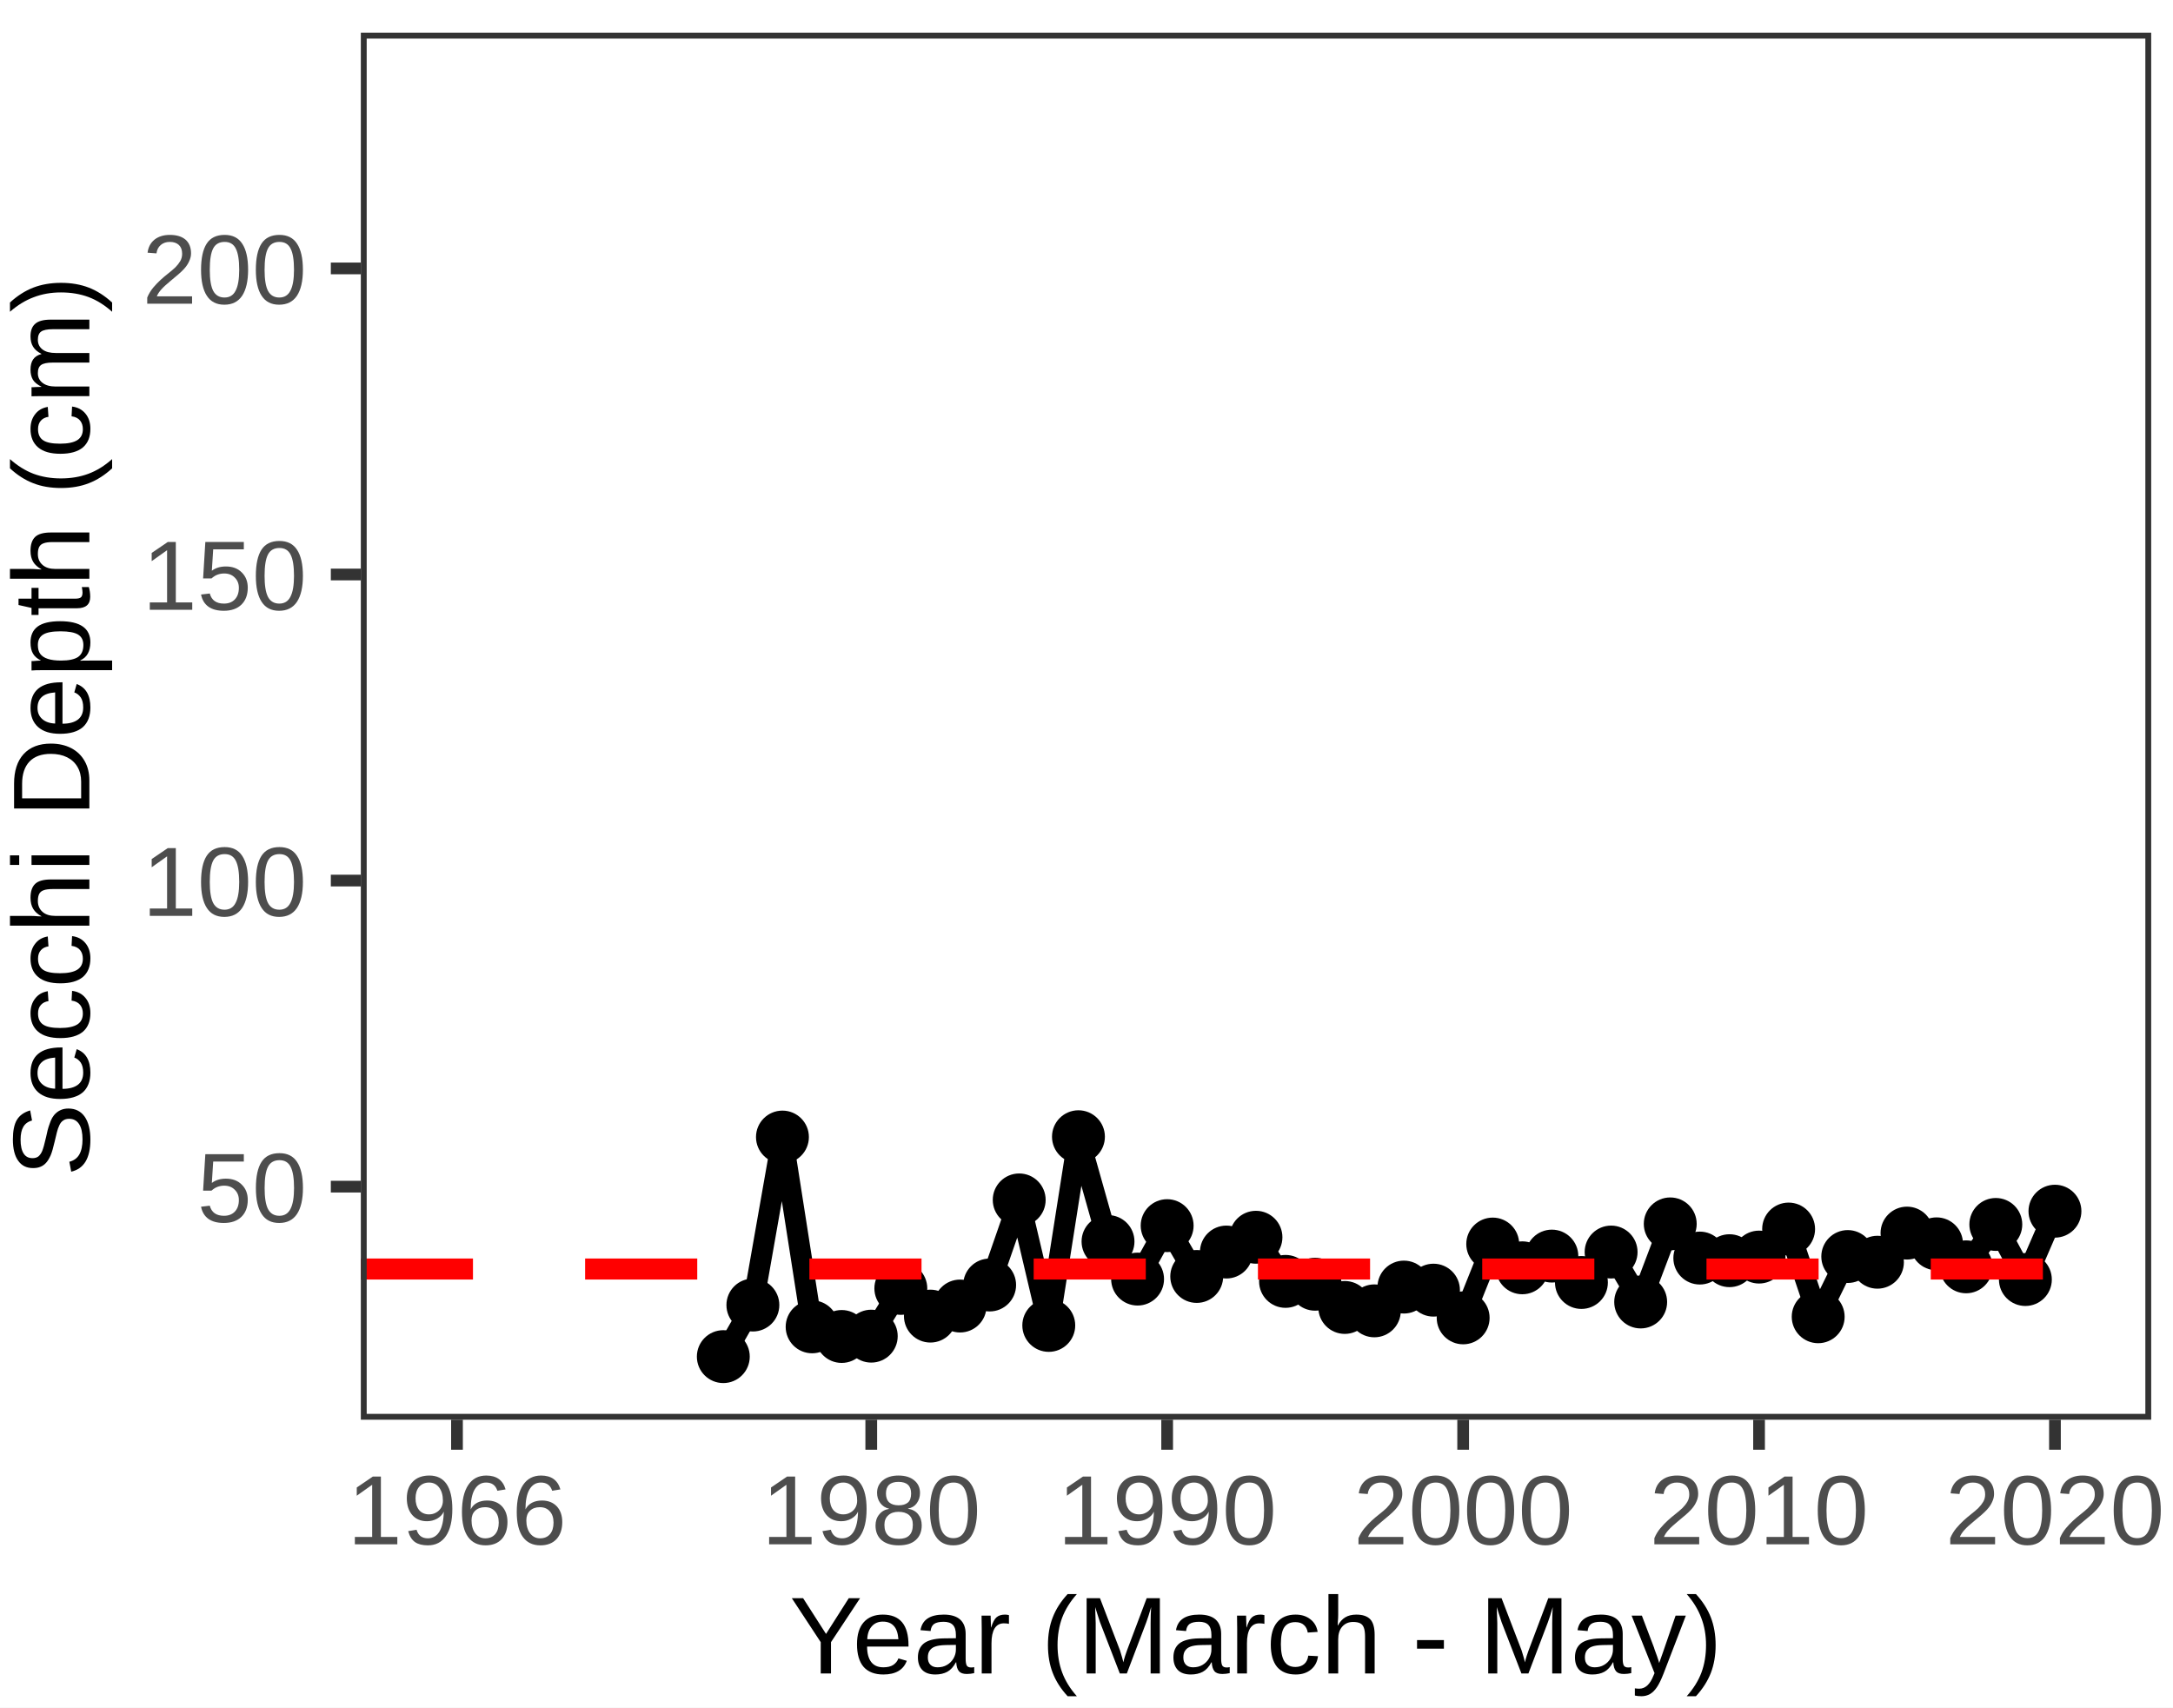
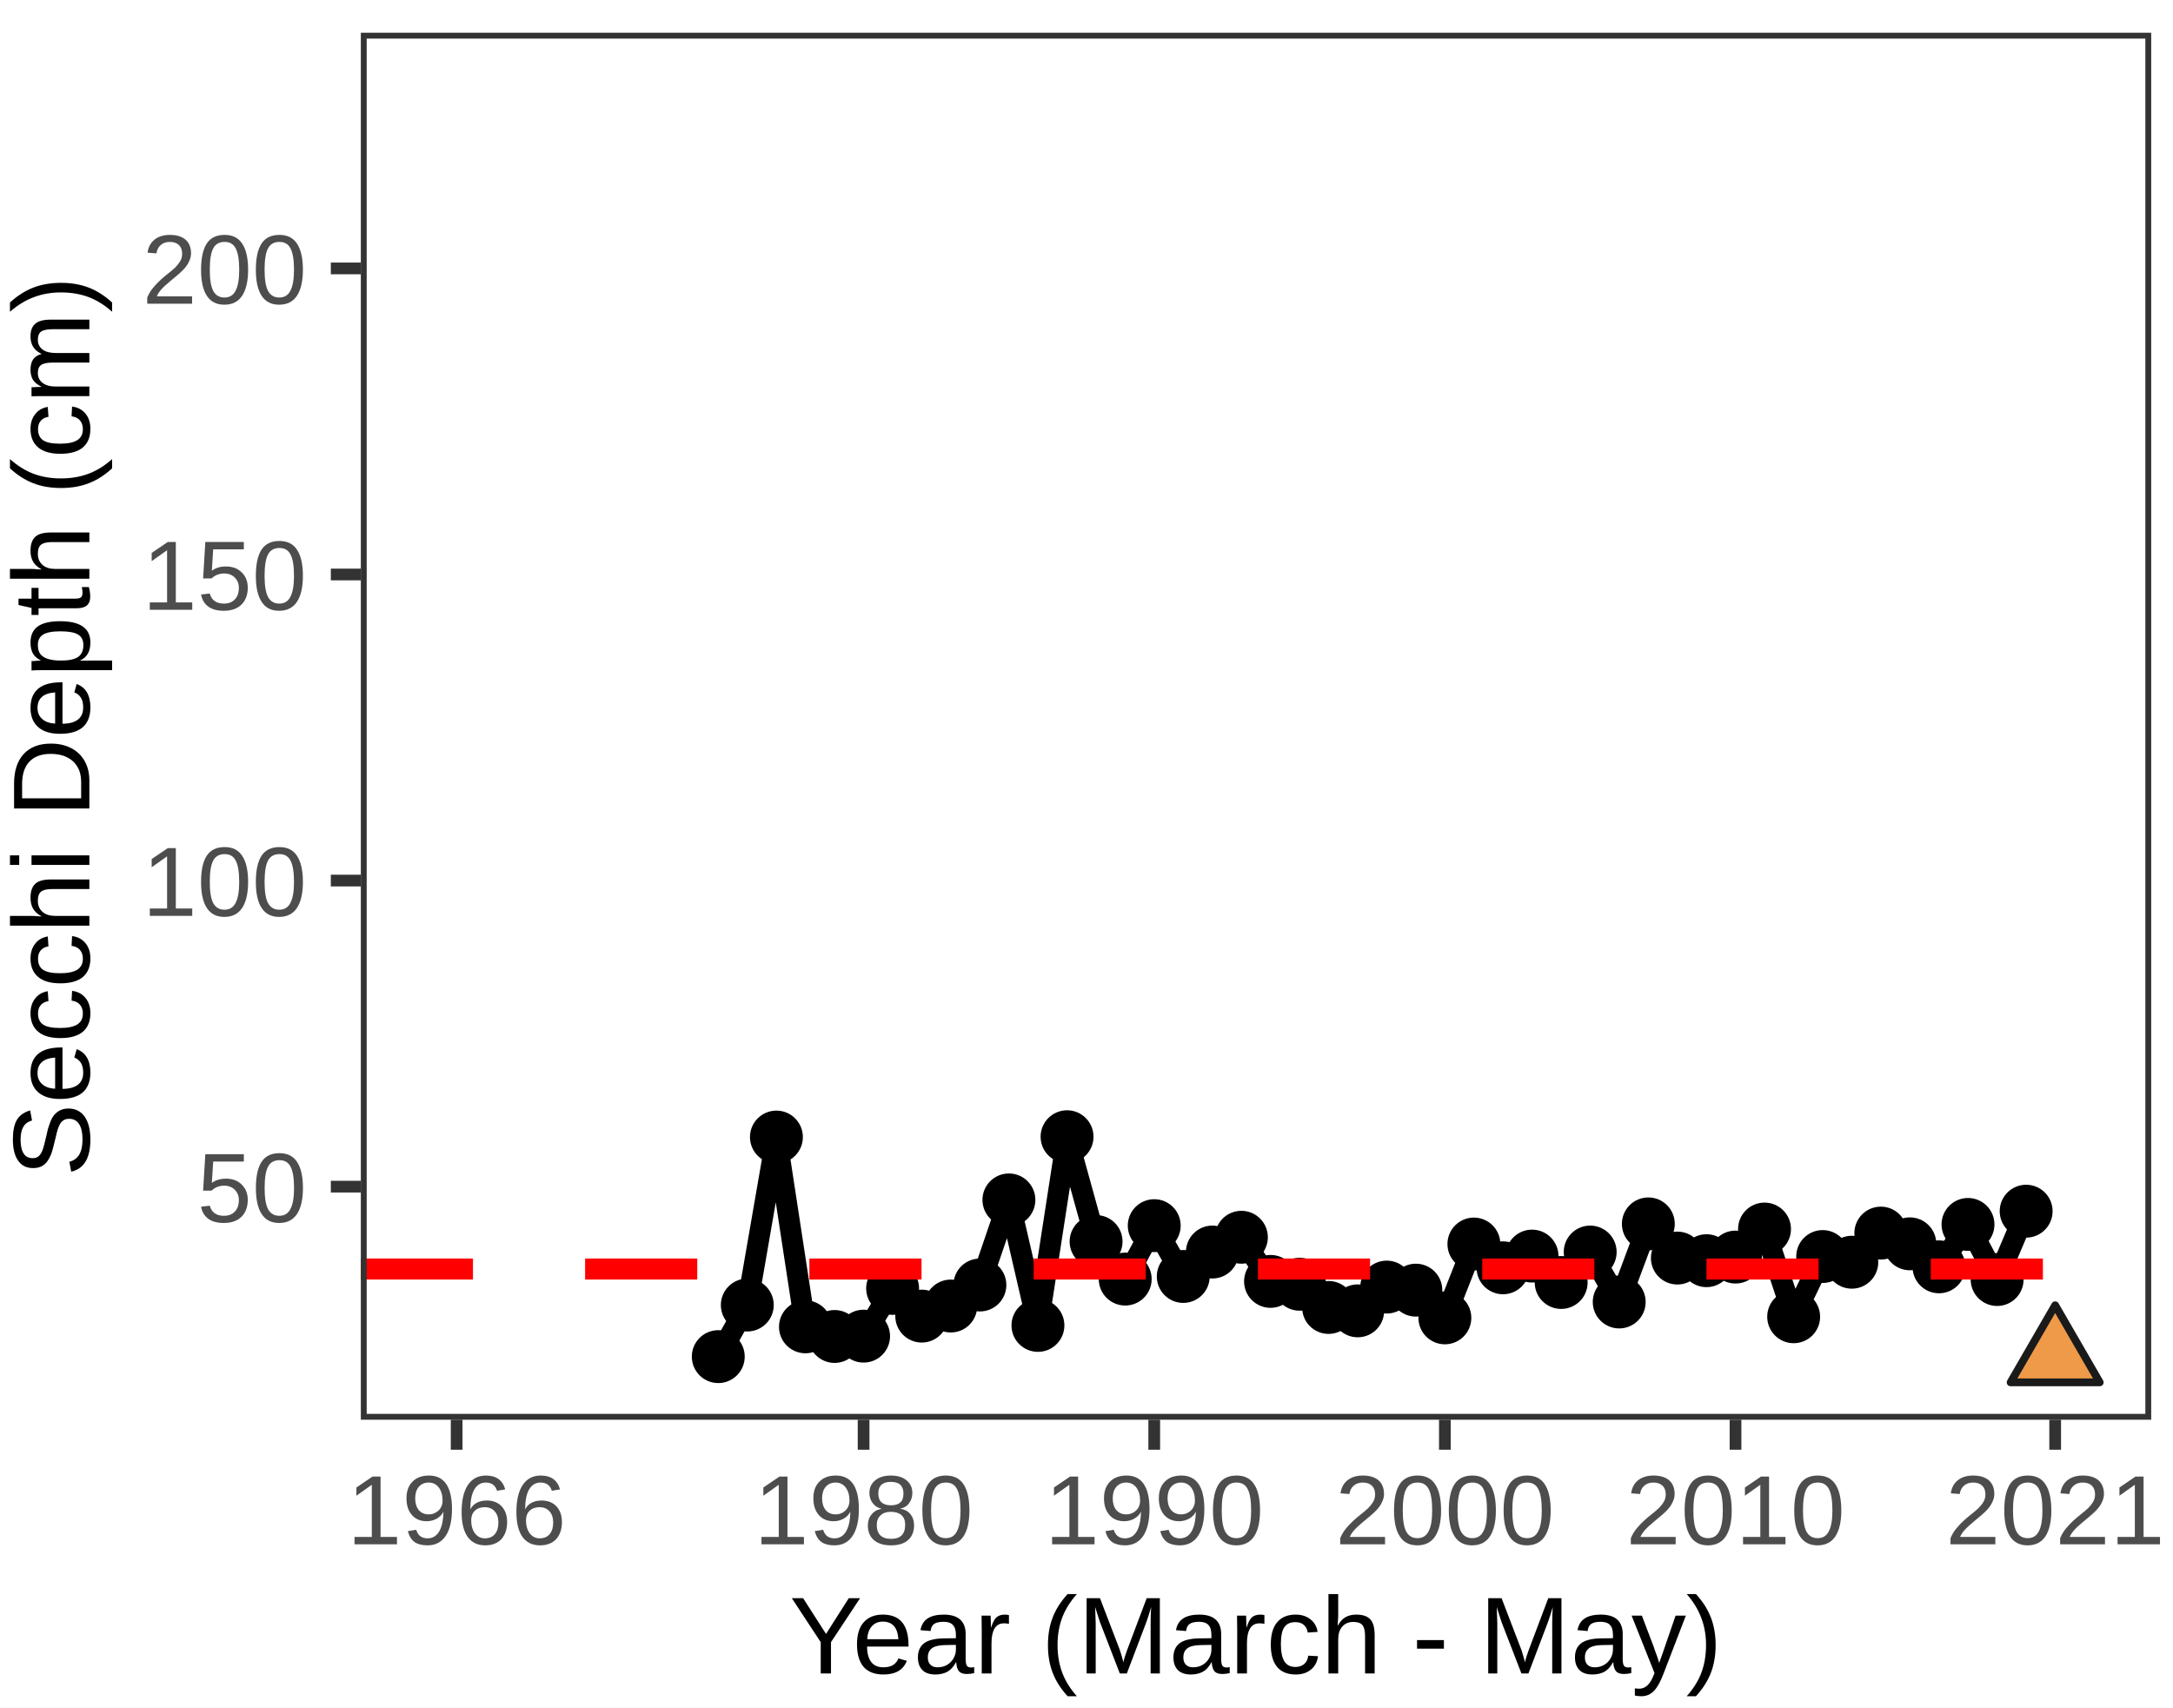
<svg xmlns="http://www.w3.org/2000/svg" class="svglite" width="198.43pt" height="155.91pt" viewBox="0 0 198.43 155.91">
  <defs>
    <style type="text/css">
    .svglite line, .svglite polyline, .svglite polygon, .svglite path, .svglite rect, .svglite circle {
      fill: none;
      stroke: #000000;
      stroke-linecap: round;
      stroke-linejoin: round;
      stroke-miterlimit: 10.00;
    }
  </style>
  </defs>
  <rect width="100%" height="100%" style="stroke: none; fill: #FFFFFF;" />
  <defs>
    <clipPath id="cpMC4wMHwxOTguNDN8MC4wMHwxNTUuOTE=">
      <rect x="0.00" y="0.00" width="198.43" height="155.91" />
    </clipPath>
  </defs>
  <g clip-path="url(#cpMC4wMHwxOTguNDN8MC4wMHwxNTUuOTE=)">
    <rect x="0.00" y="0.00" width="198.43" height="155.91" style="stroke-width: 1.07; stroke: #FFFFFF; fill: #FFFFFF;" />
  </g>
  <defs>
    <clipPath id="cpMzIuOTV8MTk2LjQzfDIuOTl8MTI5LjY0">
      <rect x="32.95" y="2.99" width="163.49" height="126.65" />
    </clipPath>
  </defs>
  <g clip-path="url(#cpMzIuOTV8MTk2LjQzfDIuOTl8MTI5LjY0)">
    <rect x="32.95" y="2.99" width="163.49" height="126.65" style="stroke-width: 1.07; stroke: none; fill: #FFFFFF;" />
-     <polyline points="66.05,123.88 68.75,119.17 71.45,103.83 74.16,121.16 76.86,122.04 79.56,122.01 82.26,117.65 84.96,120.18 87.67,119.26 90.37,117.34 93.07,109.57 95.77,121.03 98.48,103.80 101.18,113.37 103.88,116.80 106.58,111.92 109.28,116.56 111.99,114.33 114.69,112.98 117.39,117.01 120.09,117.27 122.80,119.39 125.50,119.70 128.20,117.53 130.90,117.81 133.61,120.34 136.31,113.60 139.01,115.77 141.71,114.70 144.41,117.11 147.12,114.33 149.82,118.89 152.52,111.76 155.22,114.88 157.93,115.12 160.63,114.79 163.33,112.23 166.03,120.24 168.73,114.74 171.44,115.26 174.14,112.60 176.84,113.58 179.54,115.68 182.25,111.81 184.95,116.84 187.65,110.60 " style="stroke-width: 1.92; stroke-linecap: butt;" />
-     <circle cx="66.05" cy="123.88" r="2.06" style="stroke-width: 0.71; fill: #000000;" />
-     <circle cx="68.75" cy="119.17" r="2.06" style="stroke-width: 0.71; fill: #000000;" />
-     <circle cx="71.45" cy="103.83" r="2.06" style="stroke-width: 0.71; fill: #000000;" />
-     <circle cx="74.16" cy="121.16" r="2.06" style="stroke-width: 0.71; fill: #000000;" />
-     <circle cx="76.86" cy="122.04" r="2.06" style="stroke-width: 0.71; fill: #000000;" />
-     <circle cx="79.56" cy="122.01" r="2.06" style="stroke-width: 0.71; fill: #000000;" />
-     <circle cx="82.26" cy="117.65" r="2.06" style="stroke-width: 0.71; fill: #000000;" />
-     <circle cx="84.96" cy="120.18" r="2.06" style="stroke-width: 0.71; fill: #000000;" />
-     <circle cx="87.67" cy="119.26" r="2.06" style="stroke-width: 0.71; fill: #000000;" />
-     <circle cx="90.37" cy="117.34" r="2.06" style="stroke-width: 0.71; fill: #000000;" />
-     <circle cx="93.07" cy="109.57" r="2.06" style="stroke-width: 0.71; fill: #000000;" />
-     <circle cx="95.77" cy="121.03" r="2.06" style="stroke-width: 0.71; fill: #000000;" />
-     <circle cx="98.48" cy="103.80" r="2.06" style="stroke-width: 0.71; fill: #000000;" />
-     <circle cx="101.18" cy="113.37" r="2.06" style="stroke-width: 0.71; fill: #000000;" />
-     <circle cx="103.88" cy="116.80" r="2.06" style="stroke-width: 0.71; fill: #000000;" />
-     <circle cx="106.58" cy="111.92" r="2.06" style="stroke-width: 0.71; fill: #000000;" />
-     <circle cx="109.28" cy="116.56" r="2.06" style="stroke-width: 0.71; fill: #000000;" />
-     <circle cx="111.99" cy="114.33" r="2.06" style="stroke-width: 0.71; fill: #000000;" />
-     <circle cx="114.69" cy="112.98" r="2.06" style="stroke-width: 0.71; fill: #000000;" />
-     <circle cx="117.39" cy="117.01" r="2.06" style="stroke-width: 0.71; fill: #000000;" />
-     <circle cx="120.09" cy="117.27" r="2.06" style="stroke-width: 0.71; fill: #000000;" />
-     <circle cx="122.80" cy="119.39" r="2.06" style="stroke-width: 0.71; fill: #000000;" />
-     <circle cx="125.50" cy="119.70" r="2.06" style="stroke-width: 0.71; fill: #000000;" />
-     <circle cx="128.20" cy="117.53" r="2.06" style="stroke-width: 0.71; fill: #000000;" />
-     <circle cx="130.90" cy="117.81" r="2.06" style="stroke-width: 0.71; fill: #000000;" />
-     <circle cx="133.61" cy="120.34" r="2.06" style="stroke-width: 0.71; fill: #000000;" />
-     <circle cx="136.31" cy="113.60" r="2.06" style="stroke-width: 0.71; fill: #000000;" />
-     <circle cx="139.01" cy="115.77" r="2.06" style="stroke-width: 0.71; fill: #000000;" />
-     <circle cx="141.71" cy="114.70" r="2.06" style="stroke-width: 0.71; fill: #000000;" />
-     <circle cx="144.41" cy="117.11" r="2.06" style="stroke-width: 0.71; fill: #000000;" />
-     <circle cx="147.12" cy="114.33" r="2.06" style="stroke-width: 0.71; fill: #000000;" />
-     <circle cx="149.82" cy="118.89" r="2.06" style="stroke-width: 0.71; fill: #000000;" />
-     <circle cx="152.52" cy="111.76" r="2.06" style="stroke-width: 0.71; fill: #000000;" />
-     <circle cx="155.22" cy="114.88" r="2.06" style="stroke-width: 0.71; fill: #000000;" />
-     <circle cx="157.93" cy="115.12" r="2.06" style="stroke-width: 0.71; fill: #000000;" />
-     <circle cx="160.63" cy="114.79" r="2.06" style="stroke-width: 0.71; fill: #000000;" />
-     <circle cx="163.33" cy="112.23" r="2.06" style="stroke-width: 0.71; fill: #000000;" />
-     <circle cx="166.03" cy="120.24" r="2.06" style="stroke-width: 0.71; fill: #000000;" />
-     <circle cx="168.73" cy="114.74" r="2.06" style="stroke-width: 0.71; fill: #000000;" />
-     <circle cx="171.44" cy="115.26" r="2.06" style="stroke-width: 0.71; fill: #000000;" />
-     <circle cx="174.14" cy="112.60" r="2.06" style="stroke-width: 0.71; fill: #000000;" />
-     <circle cx="176.84" cy="113.58" r="2.06" style="stroke-width: 0.71; fill: #000000;" />
-     <circle cx="179.54" cy="115.68" r="2.06" style="stroke-width: 0.71; fill: #000000;" />
-     <circle cx="182.25" cy="111.81" r="2.06" style="stroke-width: 0.71; fill: #000000;" />
-     <circle cx="184.95" cy="116.84" r="2.06" style="stroke-width: 0.71; fill: #000000;" />
-     <circle cx="187.65" cy="110.60" r="2.06" style="stroke-width: 0.71; fill: #000000;" />
+     <polyline points="65.59,123.88 68.24,119.17 70.90,103.83 73.55,121.16 76.21,122.04 78.86,122.01 81.51,117.65 84.17,120.18 86.82,119.26 89.48,117.34 92.13,109.57 94.78,121.03 97.44,103.80 100.09,113.37 102.75,116.80 105.40,111.92 108.05,116.56 110.71,114.33 113.36,112.98 116.02,117.01 118.67,117.27 121.32,119.39 123.98,119.70 126.63,117.53 129.29,117.81 131.94,120.34 134.59,113.60 137.25,115.77 139.90,114.70 142.56,117.11 145.21,114.33 147.86,118.89 150.52,111.76 153.17,114.88 155.83,115.12 158.48,114.79 161.13,112.23 163.79,120.24 166.44,114.74 169.10,115.26 171.75,112.60 174.40,113.58 177.06,115.68 179.71,111.81 182.37,116.84 185.02,110.60 " style="stroke-width: 1.92; stroke-linecap: butt;" />
+     <circle cx="65.59" cy="123.88" r="2.06" style="stroke-width: 0.71; fill: #000000;" />
+     <circle cx="68.24" cy="119.17" r="2.06" style="stroke-width: 0.71; fill: #000000;" />
+     <circle cx="70.90" cy="103.83" r="2.06" style="stroke-width: 0.71; fill: #000000;" />
+     <circle cx="73.55" cy="121.16" r="2.06" style="stroke-width: 0.71; fill: #000000;" />
+     <circle cx="76.21" cy="122.04" r="2.06" style="stroke-width: 0.71; fill: #000000;" />
+     <circle cx="78.86" cy="122.01" r="2.06" style="stroke-width: 0.71; fill: #000000;" />
+     <circle cx="81.51" cy="117.65" r="2.06" style="stroke-width: 0.71; fill: #000000;" />
+     <circle cx="84.17" cy="120.18" r="2.06" style="stroke-width: 0.71; fill: #000000;" />
+     <circle cx="86.82" cy="119.26" r="2.06" style="stroke-width: 0.71; fill: #000000;" />
+     <circle cx="89.48" cy="117.34" r="2.06" style="stroke-width: 0.71; fill: #000000;" />
+     <circle cx="92.13" cy="109.57" r="2.06" style="stroke-width: 0.71; fill: #000000;" />
+     <circle cx="94.78" cy="121.03" r="2.06" style="stroke-width: 0.71; fill: #000000;" />
+     <circle cx="97.44" cy="103.80" r="2.06" style="stroke-width: 0.71; fill: #000000;" />
+     <circle cx="100.09" cy="113.37" r="2.06" style="stroke-width: 0.71; fill: #000000;" />
+     <circle cx="102.75" cy="116.80" r="2.06" style="stroke-width: 0.71; fill: #000000;" />
+     <circle cx="105.40" cy="111.92" r="2.06" style="stroke-width: 0.71; fill: #000000;" />
+     <circle cx="108.05" cy="116.56" r="2.06" style="stroke-width: 0.71; fill: #000000;" />
+     <circle cx="110.71" cy="114.33" r="2.06" style="stroke-width: 0.71; fill: #000000;" />
+     <circle cx="113.36" cy="112.98" r="2.06" style="stroke-width: 0.71; fill: #000000;" />
+     <circle cx="116.02" cy="117.01" r="2.06" style="stroke-width: 0.71; fill: #000000;" />
+     <circle cx="118.67" cy="117.27" r="2.06" style="stroke-width: 0.71; fill: #000000;" />
+     <circle cx="121.32" cy="119.39" r="2.06" style="stroke-width: 0.71; fill: #000000;" />
+     <circle cx="123.98" cy="119.70" r="2.06" style="stroke-width: 0.71; fill: #000000;" />
+     <circle cx="126.63" cy="117.53" r="2.06" style="stroke-width: 0.71; fill: #000000;" />
+     <circle cx="129.29" cy="117.81" r="2.06" style="stroke-width: 0.71; fill: #000000;" />
+     <circle cx="131.94" cy="120.34" r="2.06" style="stroke-width: 0.71; fill: #000000;" />
+     <circle cx="134.59" cy="113.60" r="2.06" style="stroke-width: 0.71; fill: #000000;" />
+     <circle cx="137.25" cy="115.77" r="2.06" style="stroke-width: 0.71; fill: #000000;" />
+     <circle cx="139.90" cy="114.70" r="2.06" style="stroke-width: 0.71; fill: #000000;" />
+     <circle cx="142.56" cy="117.11" r="2.06" style="stroke-width: 0.71; fill: #000000;" />
+     <circle cx="145.21" cy="114.33" r="2.06" style="stroke-width: 0.71; fill: #000000;" />
+     <circle cx="147.86" cy="118.89" r="2.06" style="stroke-width: 0.71; fill: #000000;" />
+     <circle cx="150.52" cy="111.76" r="2.06" style="stroke-width: 0.71; fill: #000000;" />
+     <circle cx="153.17" cy="114.88" r="2.06" style="stroke-width: 0.71; fill: #000000;" />
+     <circle cx="155.83" cy="115.12" r="2.06" style="stroke-width: 0.71; fill: #000000;" />
+     <circle cx="158.48" cy="114.79" r="2.06" style="stroke-width: 0.71; fill: #000000;" />
+     <circle cx="161.13" cy="112.23" r="2.06" style="stroke-width: 0.71; fill: #000000;" />
+     <circle cx="163.79" cy="120.24" r="2.06" style="stroke-width: 0.71; fill: #000000;" />
+     <circle cx="166.44" cy="114.74" r="2.06" style="stroke-width: 0.71; fill: #000000;" />
+     <circle cx="169.10" cy="115.26" r="2.06" style="stroke-width: 0.71; fill: #000000;" />
+     <circle cx="171.75" cy="112.60" r="2.06" style="stroke-width: 0.71; fill: #000000;" />
+     <circle cx="174.40" cy="113.58" r="2.06" style="stroke-width: 0.71; fill: #000000;" />
+     <circle cx="177.06" cy="115.68" r="2.06" style="stroke-width: 0.71; fill: #000000;" />
+     <circle cx="179.71" cy="111.81" r="2.06" style="stroke-width: 0.71; fill: #000000;" />
+     <circle cx="182.37" cy="116.84" r="2.06" style="stroke-width: 0.71; fill: #000000;" />
+     <circle cx="185.02" cy="110.60" r="2.06" style="stroke-width: 0.71; fill: #000000;" />
+     <polygon points="187.67,119.19 191.74,126.23 183.60,126.23 " style="stroke-width: 0.71; stroke: #1A1A1A; fill: #EE9A49;" />
    <line x1="32.95" y1="115.88" x2="196.43" y2="115.88" style="stroke-width: 1.92; stroke: #FF0000; stroke-dasharray: 10.24,10.24; stroke-linecap: butt;" />
    <rect x="32.95" y="2.99" width="163.49" height="126.65" style="stroke-width: 1.07; stroke: #333333;" />
  </g>
  <g clip-path="url(#cpMC4wMHwxOTguNDN8MC4wMHwxNTUuOTE=)">
    <text x="28.01" y="111.58" text-anchor="end" style="font-size: 9.00px; fill: #4D4D4D; font-family: Arial;" textLength="10.01px" lengthAdjust="spacingAndGlyphs">50</text>
    <text x="28.01" y="83.63" text-anchor="end" style="font-size: 9.00px; fill: #4D4D4D; font-family: Arial;" textLength="15.01px" lengthAdjust="spacingAndGlyphs">100</text>
    <text x="28.01" y="55.68" text-anchor="end" style="font-size: 9.00px; fill: #4D4D4D; font-family: Arial;" textLength="15.01px" lengthAdjust="spacingAndGlyphs">150</text>
    <text x="28.01" y="27.73" text-anchor="end" style="font-size: 9.00px; fill: #4D4D4D; font-family: Arial;" textLength="15.01px" lengthAdjust="spacingAndGlyphs">200</text>
    <polyline points="30.21,108.36 32.95,108.36 " style="stroke-width: 1.07; stroke: #333333; stroke-linecap: butt;" />
    <polyline points="30.21,80.41 32.95,80.41 " style="stroke-width: 1.07; stroke: #333333; stroke-linecap: butt;" />
    <polyline points="30.21,52.46 32.95,52.46 " style="stroke-width: 1.07; stroke: #333333; stroke-linecap: butt;" />
    <polyline points="30.21,24.51 32.95,24.51 " style="stroke-width: 1.07; stroke: #333333; stroke-linecap: butt;" />
-     <polyline points="41.73,132.38 41.73,129.64 " style="stroke-width: 1.07; stroke: #333333; stroke-linecap: butt;" />
-     <polyline points="79.56,132.38 79.56,129.64 " style="stroke-width: 1.07; stroke: #333333; stroke-linecap: butt;" />
-     <polyline points="106.58,132.38 106.58,129.64 " style="stroke-width: 1.07; stroke: #333333; stroke-linecap: butt;" />
-     <polyline points="133.61,132.38 133.61,129.64 " style="stroke-width: 1.07; stroke: #333333; stroke-linecap: butt;" />
-     <polyline points="160.63,132.38 160.63,129.64 " style="stroke-width: 1.07; stroke: #333333; stroke-linecap: butt;" />
-     <polyline points="187.65,132.38 187.65,129.64 " style="stroke-width: 1.07; stroke: #333333; stroke-linecap: butt;" />
-     <text x="41.73" y="141.02" text-anchor="middle" style="font-size: 9.00px; fill: #4D4D4D; font-family: Arial;" textLength="20.02px" lengthAdjust="spacingAndGlyphs">1966</text>
-     <text x="79.56" y="141.02" text-anchor="middle" style="font-size: 9.00px; fill: #4D4D4D; font-family: Arial;" textLength="20.02px" lengthAdjust="spacingAndGlyphs">1980</text>
-     <text x="106.58" y="141.02" text-anchor="middle" style="font-size: 9.00px; fill: #4D4D4D; font-family: Arial;" textLength="20.02px" lengthAdjust="spacingAndGlyphs">1990</text>
-     <text x="133.61" y="141.02" text-anchor="middle" style="font-size: 9.00px; fill: #4D4D4D; font-family: Arial;" textLength="20.02px" lengthAdjust="spacingAndGlyphs">2000</text>
-     <text x="160.63" y="141.02" text-anchor="middle" style="font-size: 9.00px; fill: #4D4D4D; font-family: Arial;" textLength="20.02px" lengthAdjust="spacingAndGlyphs">2010</text>
-     <text x="187.65" y="141.02" text-anchor="middle" style="font-size: 9.00px; fill: #4D4D4D; font-family: Arial;" textLength="20.02px" lengthAdjust="spacingAndGlyphs">2020</text>
+     <polyline points="41.70,132.38 41.70,129.64 " style="stroke-width: 1.07; stroke: #333333; stroke-linecap: butt;" />
+     <polyline points="78.86,132.38 78.86,129.64 " style="stroke-width: 1.07; stroke: #333333; stroke-linecap: butt;" />
+     <polyline points="105.40,132.38 105.40,129.64 " style="stroke-width: 1.07; stroke: #333333; stroke-linecap: butt;" />
+     <polyline points="131.94,132.38 131.94,129.64 " style="stroke-width: 1.07; stroke: #333333; stroke-linecap: butt;" />
+     <polyline points="158.48,132.38 158.48,129.64 " style="stroke-width: 1.07; stroke: #333333; stroke-linecap: butt;" />
+     <polyline points="187.67,132.38 187.67,129.64 " style="stroke-width: 1.07; stroke: #333333; stroke-linecap: butt;" />
+     <text x="41.70" y="141.02" text-anchor="middle" style="font-size: 9.00px; fill: #4D4D4D; font-family: Arial;" textLength="20.02px" lengthAdjust="spacingAndGlyphs">1966</text>
+     <text x="78.86" y="141.02" text-anchor="middle" style="font-size: 9.00px; fill: #4D4D4D; font-family: Arial;" textLength="20.02px" lengthAdjust="spacingAndGlyphs">1980</text>
+     <text x="105.40" y="141.02" text-anchor="middle" style="font-size: 9.00px; fill: #4D4D4D; font-family: Arial;" textLength="20.02px" lengthAdjust="spacingAndGlyphs">1990</text>
+     <text x="131.94" y="141.02" text-anchor="middle" style="font-size: 9.00px; fill: #4D4D4D; font-family: Arial;" textLength="20.02px" lengthAdjust="spacingAndGlyphs">2000</text>
+     <text x="158.48" y="141.02" text-anchor="middle" style="font-size: 9.00px; fill: #4D4D4D; font-family: Arial;" textLength="20.02px" lengthAdjust="spacingAndGlyphs">2010</text>
+     <text x="187.67" y="141.02" text-anchor="middle" style="font-size: 9.00px; fill: #4D4D4D; font-family: Arial;" textLength="20.02px" lengthAdjust="spacingAndGlyphs">2021</text>
    <text x="114.69" y="152.81" text-anchor="middle" style="font-size: 10.00px; font-family: Arial;" textLength="85.26px" lengthAdjust="spacingAndGlyphs">Year (March - May)</text>
    <text transform="translate(8.16,66.32) rotate(-90)" text-anchor="middle" style="font-size: 10.00px; font-family: Arial;" textLength="82.29px" lengthAdjust="spacingAndGlyphs">Secchi Depth (cm)</text>
  </g>
</svg>
